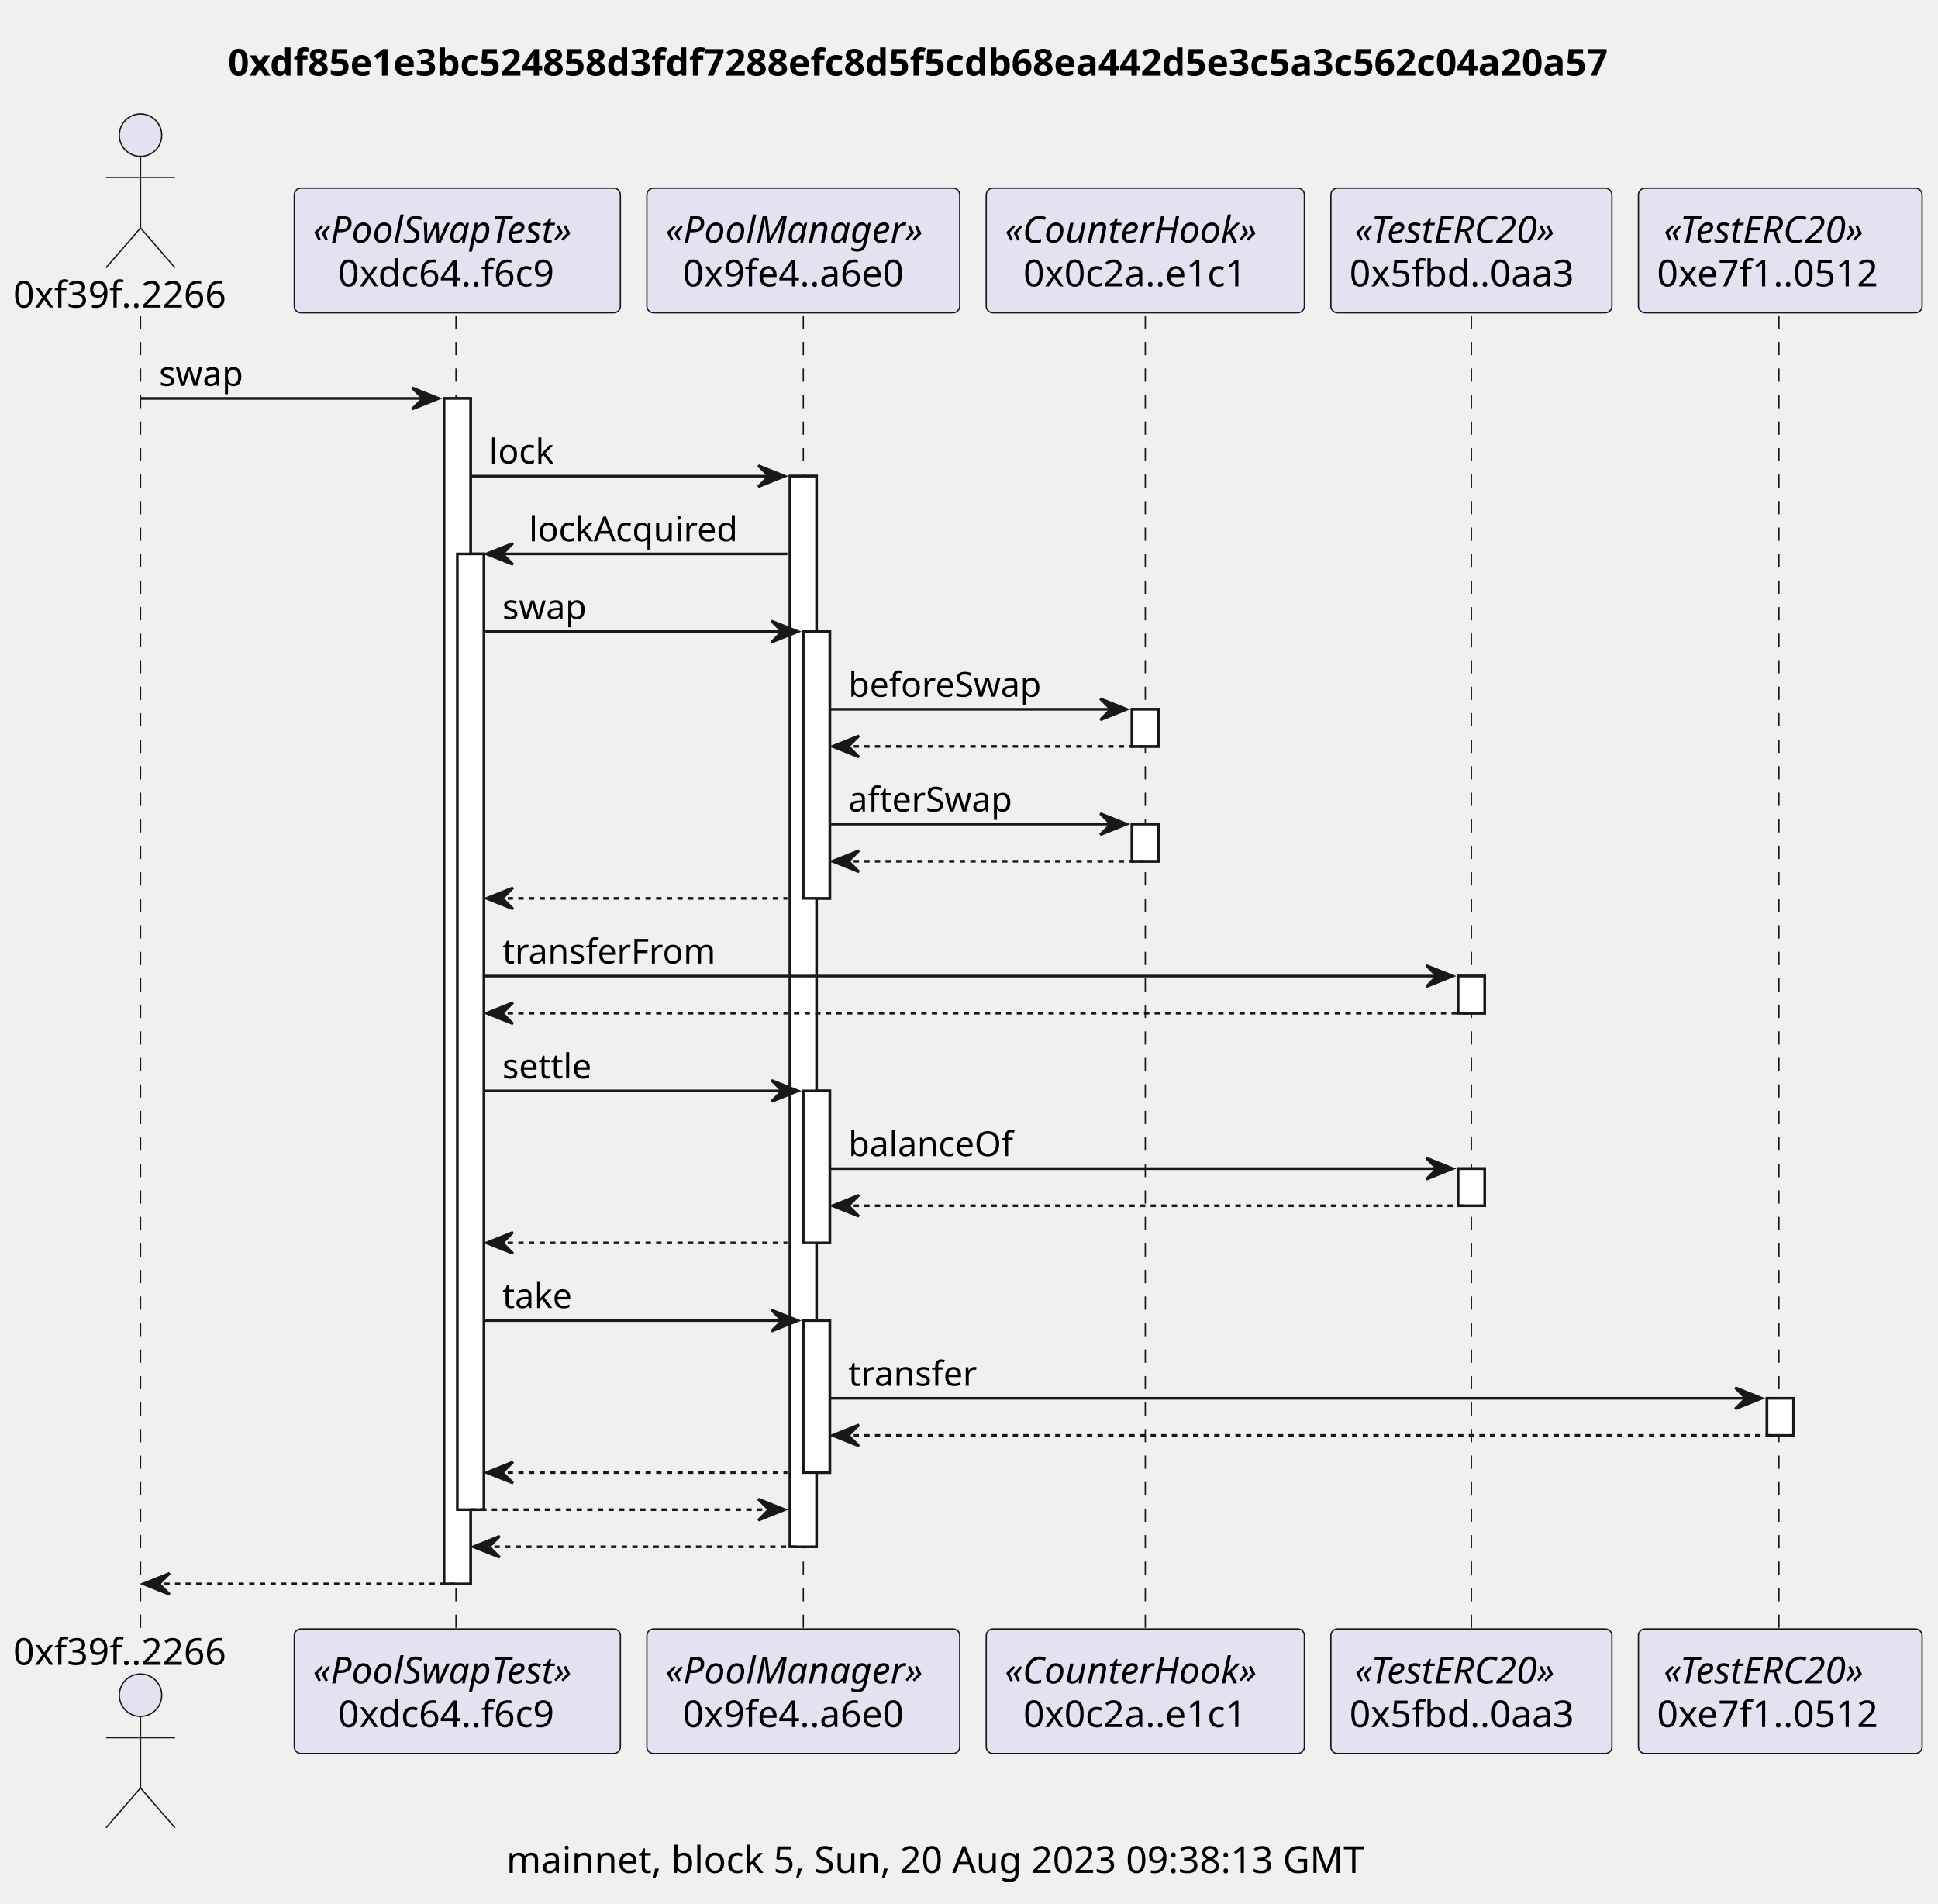
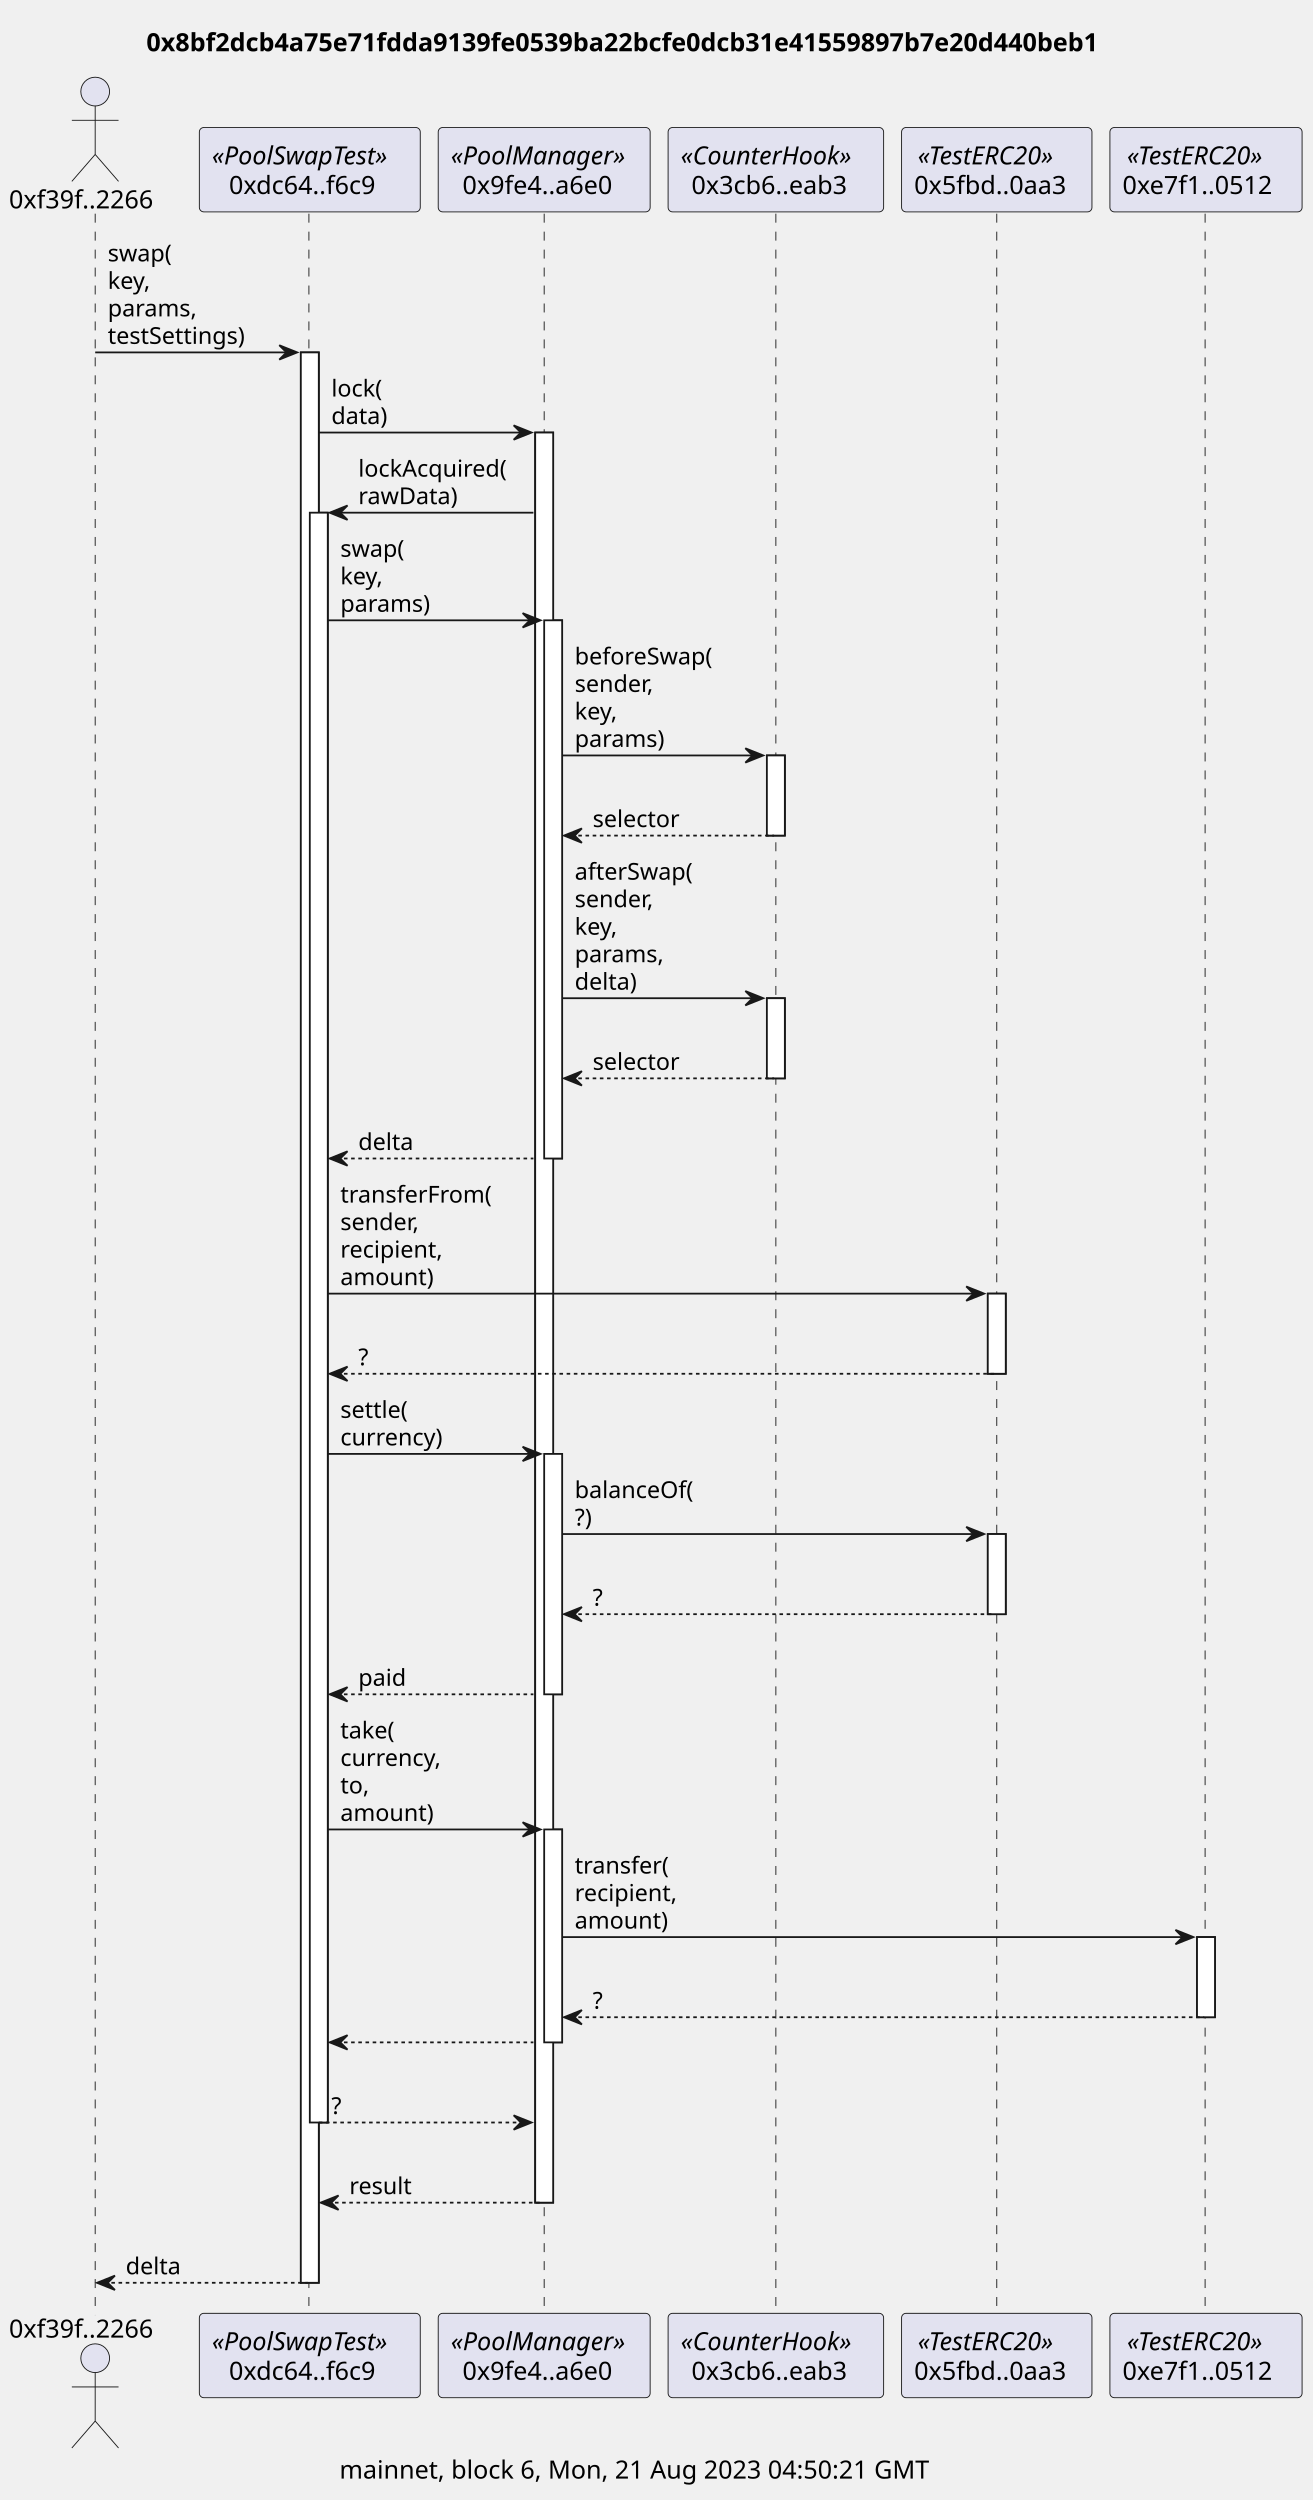
- <svg xmlns="http://www.w3.org/2000/svg" contentStyleType="text/css" height="718px" preserveAspectRatio="none" style="width:731px;height:718px;background:#FFFFFF;" version="1.1" viewBox="0 0 731 718" width="731px" zoomAndPan="magnify">
+ <svg xmlns="http://www.w3.org/2000/svg" contentStyleType="text/css" height="1392px" preserveAspectRatio="none" style="width:731px;height:1392px;background:#FFFFFF;" version="1.1" viewBox="0 0 731 1392" width="731px" zoomAndPan="magnify">
  <defs />
  <g>
-     <text fill="#000000" font-family="sans-serif" font-size="14" font-weight="bold" lengthAdjust="spacing" textLength="557" x="86" y="28.535">0xdf85e1e3bc524858d3fdf7288efc8d5f5cdb68ea442d5e3c5a3c562c04a20a57</text>
-     <text fill="#000000" font-family="sans-serif" font-size="14" lengthAdjust="spacing" textLength="347" x="191" y="706.416">mainnet, block 5, Sun, 20 Aug 2023 09:38:13 GMT</text>
-     <rect fill="#FFFFFF" height="447.106" style="stroke:#181818;stroke-width:1.0;" width="10" x="167.5" y="150.287" />
-     <rect fill="#FFFFFF" height="360.484" style="stroke:#181818;stroke-width:1.0;" width="10" x="172.5" y="208.908" />
-     <rect fill="#FFFFFF" height="403.795" style="stroke:#181818;stroke-width:1.0;" width="10" x="298" y="179.598" />
-     <rect fill="#FFFFFF" height="100.621" style="stroke:#181818;stroke-width:1.0;" width="10" x="303" y="238.219" />
-     <rect fill="#FFFFFF" height="57.31" style="stroke:#181818;stroke-width:1.0;" width="10" x="303" y="411.461" />
-     <rect fill="#FFFFFF" height="57.31" style="stroke:#181818;stroke-width:1.0;" width="10" x="303" y="498.082" />
-     <rect fill="#FFFFFF" height="14" style="stroke:#181818;stroke-width:1.0;" width="10" x="427" y="267.529" />
-     <rect fill="#FFFFFF" height="14" style="stroke:#181818;stroke-width:1.0;" width="10" x="427" y="310.84" />
-     <rect fill="#FFFFFF" height="14" style="stroke:#181818;stroke-width:1.0;" width="10" x="550" y="368.15" />
-     <rect fill="#FFFFFF" height="14" style="stroke:#181818;stroke-width:1.0;" width="10" x="550" y="440.772" />
-     <rect fill="#FFFFFF" height="14" style="stroke:#181818;stroke-width:1.0;" width="10" x="666.5" y="527.393" />
-     <line style="stroke:#181818;stroke-width:0.5;stroke-dasharray:5.0,5.0;" x1="53" x2="53" y1="118.977" y2="615.393" />
-     <line style="stroke:#181818;stroke-width:0.5;stroke-dasharray:5.0,5.0;" x1="172" x2="172" y1="118.977" y2="615.393" />
-     <line style="stroke:#181818;stroke-width:0.5;stroke-dasharray:5.0,5.0;" x1="303" x2="303" y1="118.977" y2="615.393" />
-     <line style="stroke:#181818;stroke-width:0.5;stroke-dasharray:5.0,5.0;" x1="432" x2="432" y1="118.977" y2="615.393" />
-     <line style="stroke:#181818;stroke-width:0.5;stroke-dasharray:5.0,5.0;" x1="555" x2="555" y1="118.977" y2="615.393" />
-     <line style="stroke:#181818;stroke-width:0.5;stroke-dasharray:5.0,5.0;" x1="671" x2="671" y1="118.977" y2="615.393" />
+     <text fill="#000000" font-family="sans-serif" font-size="14" font-weight="bold" lengthAdjust="spacing" textLength="566" x="81.5" y="28.535">0x8bf2dcb4a75e71fdda9139fe0539ba22bcfe0dcb31e41559897b7e20d440beb1</text>
+     <text fill="#000000" font-family="sans-serif" font-size="14" lengthAdjust="spacing" textLength="351" x="189" y="1380.08">mainnet, block 6, Mon, 21 Aug 2023 04:50:21 GMT</text>
+     <rect fill="#FFFFFF" height="1074.838" style="stroke:#181818;stroke-width:1.0;" width="10" x="167.5" y="196.219" />
+     <rect fill="#FFFFFF" height="896.354" style="stroke:#181818;stroke-width:1.0;" width="10" x="172.5" y="285.461" />
+     <rect fill="#FFFFFF" height="985.596" style="stroke:#181818;stroke-width:1.0;" width="10" x="298" y="240.84" />
+     <rect fill="#FFFFFF" height="299.658" style="stroke:#181818;stroke-width:1.0;" width="10" x="303" y="345.393" />
+     <rect fill="#FFFFFF" height="133.863" style="stroke:#181818;stroke-width:1.0;" width="10" x="303" y="809.535" />
+     <rect fill="#FFFFFF" height="118.553" style="stroke:#181818;stroke-width:1.0;" width="10" x="303" y="1018.641" />
+     <rect fill="#FFFFFF" height="44.621" style="stroke:#181818;stroke-width:1.0;" width="10" x="427" y="420.635" />
+     <rect fill="#FFFFFF" height="44.621" style="stroke:#181818;stroke-width:1.0;" width="10" x="427" y="555.809" />
+     <rect fill="#FFFFFF" height="44.621" style="stroke:#181818;stroke-width:1.0;" width="10" x="550" y="720.293" />
+     <rect fill="#FFFFFF" height="44.621" style="stroke:#181818;stroke-width:1.0;" width="10" x="550" y="854.156" />
+     <rect fill="#FFFFFF" height="44.621" style="stroke:#181818;stroke-width:1.0;" width="10" x="666.5" y="1078.572" />
+     <line style="stroke:#181818;stroke-width:0.5;stroke-dasharray:5.0,5.0;" x1="53" x2="53" y1="118.977" y2="1289.057" />
+     <line style="stroke:#181818;stroke-width:0.5;stroke-dasharray:5.0,5.0;" x1="172" x2="172" y1="118.977" y2="1289.057" />
+     <line style="stroke:#181818;stroke-width:0.5;stroke-dasharray:5.0,5.0;" x1="303" x2="303" y1="118.977" y2="1289.057" />
+     <line style="stroke:#181818;stroke-width:0.5;stroke-dasharray:5.0,5.0;" x1="432" x2="432" y1="118.977" y2="1289.057" />
+     <line style="stroke:#181818;stroke-width:0.5;stroke-dasharray:5.0,5.0;" x1="555" x2="555" y1="118.977" y2="1289.057" />
+     <line style="stroke:#181818;stroke-width:0.5;stroke-dasharray:5.0,5.0;" x1="671" x2="671" y1="118.977" y2="1289.057" />
    <text fill="#000000" font-family="sans-serif" font-size="14" lengthAdjust="spacing" textLength="90" x="5" y="116.023">0xf39f..2266</text>
    <ellipse cx="53" cy="50.988" fill="#E2E2F0" rx="8" ry="8" style="stroke:#181818;stroke-width:0.5;" />
    <path d="M53,58.988 L53,85.988 M40,66.988 L66,66.988 M53,85.988 L40,100.988 M53,85.988 L66,100.988 " fill="none" style="stroke:#181818;stroke-width:0.5;" />
-     <text fill="#000000" font-family="sans-serif" font-size="14" lengthAdjust="spacing" textLength="90" x="5" y="627.928">0xf39f..2266</text>
-     <ellipse cx="53" cy="639.381" fill="#E2E2F0" rx="8" ry="8" style="stroke:#181818;stroke-width:0.5;" />
-     <path d="M53,647.381 L53,674.381 M40,655.381 L66,655.381 M53,674.381 L40,689.381 M53,674.381 L66,689.381 " fill="none" style="stroke:#181818;stroke-width:0.5;" />
+     <text fill="#000000" font-family="sans-serif" font-size="14" lengthAdjust="spacing" textLength="90" x="5" y="1301.592">0xf39f..2266</text>
+     <ellipse cx="53" cy="1313.045" fill="#E2E2F0" rx="8" ry="8" style="stroke:#181818;stroke-width:0.5;" />
+     <path d="M53,1321.045 L53,1348.045 M40,1329.045 L66,1329.045 M53,1348.045 L40,1363.045 M53,1348.045 L66,1363.045 " fill="none" style="stroke:#181818;stroke-width:0.5;" />
    <rect fill="#E2E2F0" height="46.977" rx="2.5" ry="2.5" style="stroke:#181818;stroke-width:0.5;" width="123" x="111" y="71" />
    <text fill="#000000" font-family="sans-serif" font-size="14" font-style="italic" lengthAdjust="spacing" textLength="109" x="118" y="91.535">«PoolSwapTest»</text>
    <text fill="#000000" font-family="sans-serif" font-size="14" lengthAdjust="spacing" textLength="90" x="127.5" y="108.023">0xdc64..f6c9</text>
-     <rect fill="#E2E2F0" height="46.977" rx="2.5" ry="2.5" style="stroke:#181818;stroke-width:0.5;" width="123" x="111" y="614.393" />
-     <text fill="#000000" font-family="sans-serif" font-size="14" font-style="italic" lengthAdjust="spacing" textLength="109" x="118" y="634.928">«PoolSwapTest»</text>
-     <text fill="#000000" font-family="sans-serif" font-size="14" lengthAdjust="spacing" textLength="90" x="127.5" y="651.416">0xdc64..f6c9</text>
+     <rect fill="#E2E2F0" height="46.977" rx="2.5" ry="2.5" style="stroke:#181818;stroke-width:0.5;" width="123" x="111" y="1288.057" />
+     <text fill="#000000" font-family="sans-serif" font-size="14" font-style="italic" lengthAdjust="spacing" textLength="109" x="118" y="1308.592">«PoolSwapTest»</text>
+     <text fill="#000000" font-family="sans-serif" font-size="14" lengthAdjust="spacing" textLength="90" x="127.5" y="1325.08">0xdc64..f6c9</text>
    <rect fill="#E2E2F0" height="46.977" rx="2.5" ry="2.5" style="stroke:#181818;stroke-width:0.5;" width="118" x="244" y="71" />
    <text fill="#000000" font-family="sans-serif" font-size="14" font-style="italic" lengthAdjust="spacing" textLength="104" x="251" y="91.535">«PoolManager»</text>
    <text fill="#000000" font-family="sans-serif" font-size="14" lengthAdjust="spacing" textLength="91" x="257.5" y="108.023">0x9fe4..a6e0</text>
-     <rect fill="#E2E2F0" height="46.977" rx="2.5" ry="2.5" style="stroke:#181818;stroke-width:0.5;" width="118" x="244" y="614.393" />
-     <text fill="#000000" font-family="sans-serif" font-size="14" font-style="italic" lengthAdjust="spacing" textLength="104" x="251" y="634.928">«PoolManager»</text>
-     <text fill="#000000" font-family="sans-serif" font-size="14" lengthAdjust="spacing" textLength="91" x="257.5" y="651.416">0x9fe4..a6e0</text>
+     <rect fill="#E2E2F0" height="46.977" rx="2.5" ry="2.5" style="stroke:#181818;stroke-width:0.5;" width="118" x="244" y="1288.057" />
+     <text fill="#000000" font-family="sans-serif" font-size="14" font-style="italic" lengthAdjust="spacing" textLength="104" x="251" y="1308.592">«PoolManager»</text>
+     <text fill="#000000" font-family="sans-serif" font-size="14" lengthAdjust="spacing" textLength="91" x="257.5" y="1325.08">0x9fe4..a6e0</text>
    <rect fill="#E2E2F0" height="46.977" rx="2.5" ry="2.5" style="stroke:#181818;stroke-width:0.5;" width="120" x="372" y="71" />
    <text fill="#000000" font-family="sans-serif" font-size="14" font-style="italic" lengthAdjust="spacing" textLength="106" x="379" y="91.535">«CounterHook»</text>
-     <text fill="#000000" font-family="sans-serif" font-size="14" lengthAdjust="spacing" textLength="92" x="386" y="108.023">0x0c2a..e1c1</text>
-     <rect fill="#E2E2F0" height="46.977" rx="2.5" ry="2.5" style="stroke:#181818;stroke-width:0.5;" width="120" x="372" y="614.393" />
-     <text fill="#000000" font-family="sans-serif" font-size="14" font-style="italic" lengthAdjust="spacing" textLength="106" x="379" y="634.928">«CounterHook»</text>
-     <text fill="#000000" font-family="sans-serif" font-size="14" lengthAdjust="spacing" textLength="92" x="386" y="651.416">0x0c2a..e1c1</text>
+     <text fill="#000000" font-family="sans-serif" font-size="14" lengthAdjust="spacing" textLength="94" x="385" y="108.023">0x3cb6..eab3</text>
+     <rect fill="#E2E2F0" height="46.977" rx="2.5" ry="2.5" style="stroke:#181818;stroke-width:0.5;" width="120" x="372" y="1288.057" />
+     <text fill="#000000" font-family="sans-serif" font-size="14" font-style="italic" lengthAdjust="spacing" textLength="106" x="379" y="1308.592">«CounterHook»</text>
+     <text fill="#000000" font-family="sans-serif" font-size="14" lengthAdjust="spacing" textLength="94" x="385" y="1325.08">0x3cb6..eab3</text>
    <rect fill="#E2E2F0" height="46.977" rx="2.5" ry="2.5" style="stroke:#181818;stroke-width:0.5;" width="106" x="502" y="71" />
    <text fill="#000000" font-family="sans-serif" font-size="14" font-style="italic" lengthAdjust="spacing" textLength="88" x="511" y="91.535">«TestERC20»</text>
    <text fill="#000000" font-family="sans-serif" font-size="14" lengthAdjust="spacing" textLength="92" x="509" y="108.023">0x5fbd..0aa3</text>
-     <rect fill="#E2E2F0" height="46.977" rx="2.5" ry="2.5" style="stroke:#181818;stroke-width:0.5;" width="106" x="502" y="614.393" />
-     <text fill="#000000" font-family="sans-serif" font-size="14" font-style="italic" lengthAdjust="spacing" textLength="88" x="511" y="634.928">«TestERC20»</text>
-     <text fill="#000000" font-family="sans-serif" font-size="14" lengthAdjust="spacing" textLength="92" x="509" y="651.416">0x5fbd..0aa3</text>
+     <rect fill="#E2E2F0" height="46.977" rx="2.5" ry="2.5" style="stroke:#181818;stroke-width:0.5;" width="106" x="502" y="1288.057" />
+     <text fill="#000000" font-family="sans-serif" font-size="14" font-style="italic" lengthAdjust="spacing" textLength="88" x="511" y="1308.592">«TestERC20»</text>
+     <text fill="#000000" font-family="sans-serif" font-size="14" lengthAdjust="spacing" textLength="92" x="509" y="1325.08">0x5fbd..0aa3</text>
    <rect fill="#E2E2F0" height="46.977" rx="2.5" ry="2.5" style="stroke:#181818;stroke-width:0.5;" width="107" x="618" y="71" />
    <text fill="#000000" font-family="sans-serif" font-size="14" font-style="italic" lengthAdjust="spacing" textLength="88" x="627.5" y="91.535">«TestERC20»</text>
    <text fill="#000000" font-family="sans-serif" font-size="14" lengthAdjust="spacing" textLength="93" x="625" y="108.023">0xe7f1..0512</text>
-     <rect fill="#E2E2F0" height="46.977" rx="2.5" ry="2.5" style="stroke:#181818;stroke-width:0.5;" width="107" x="618" y="614.393" />
-     <text fill="#000000" font-family="sans-serif" font-size="14" font-style="italic" lengthAdjust="spacing" textLength="88" x="627.5" y="634.928">«TestERC20»</text>
-     <text fill="#000000" font-family="sans-serif" font-size="14" lengthAdjust="spacing" textLength="93" x="625" y="651.416">0xe7f1..0512</text>
-     <rect fill="#FFFFFF" height="447.106" style="stroke:#181818;stroke-width:1.0;" width="10" x="167.5" y="150.287" />
-     <rect fill="#FFFFFF" height="360.484" style="stroke:#181818;stroke-width:1.0;" width="10" x="172.5" y="208.908" />
-     <rect fill="#FFFFFF" height="403.795" style="stroke:#181818;stroke-width:1.0;" width="10" x="298" y="179.598" />
-     <rect fill="#FFFFFF" height="100.621" style="stroke:#181818;stroke-width:1.0;" width="10" x="303" y="238.219" />
-     <rect fill="#FFFFFF" height="57.31" style="stroke:#181818;stroke-width:1.0;" width="10" x="303" y="411.461" />
-     <rect fill="#FFFFFF" height="57.31" style="stroke:#181818;stroke-width:1.0;" width="10" x="303" y="498.082" />
-     <rect fill="#FFFFFF" height="14" style="stroke:#181818;stroke-width:1.0;" width="10" x="427" y="267.529" />
-     <rect fill="#FFFFFF" height="14" style="stroke:#181818;stroke-width:1.0;" width="10" x="427" y="310.84" />
-     <rect fill="#FFFFFF" height="14" style="stroke:#181818;stroke-width:1.0;" width="10" x="550" y="368.15" />
-     <rect fill="#FFFFFF" height="14" style="stroke:#181818;stroke-width:1.0;" width="10" x="550" y="440.772" />
-     <rect fill="#FFFFFF" height="14" style="stroke:#181818;stroke-width:1.0;" width="10" x="666.5" y="527.393" />
-     <polygon fill="#181818" points="155.5,146.287,165.5,150.287,155.5,154.287,159.5,150.287" style="stroke:#181818;stroke-width:1.0;" />
-     <line style="stroke:#181818;stroke-width:1.0;" x1="53" x2="161.5" y1="150.287" y2="150.287" />
-     <text fill="#000000" font-family="sans-serif" font-size="13" lengthAdjust="spacing" textLength="32" x="60" y="145.545">swap</text>
-     <polygon fill="#181818" points="286,175.598,296,179.598,286,183.598,290,179.598" style="stroke:#181818;stroke-width:1.0;" />
-     <line style="stroke:#181818;stroke-width:1.0;" x1="177.5" x2="292" y1="179.598" y2="179.598" />
-     <text fill="#000000" font-family="sans-serif" font-size="13" lengthAdjust="spacing" textLength="27" x="184.5" y="174.856">lock</text>
-     <polygon fill="#181818" points="193.5,204.908,183.5,208.908,193.5,212.908,189.5,208.908" style="stroke:#181818;stroke-width:1.0;" />
-     <line style="stroke:#181818;stroke-width:1.0;" x1="187.5" x2="297" y1="208.908" y2="208.908" />
-     <text fill="#000000" font-family="sans-serif" font-size="13" lengthAdjust="spacing" textLength="83" x="199.5" y="204.166">lockAcquired</text>
-     <polygon fill="#181818" points="291,234.219,301,238.219,291,242.219,295,238.219" style="stroke:#181818;stroke-width:1.0;" />
-     <line style="stroke:#181818;stroke-width:1.0;" x1="182.5" x2="297" y1="238.219" y2="238.219" />
-     <text fill="#000000" font-family="sans-serif" font-size="13" lengthAdjust="spacing" textLength="32" x="189.5" y="233.477">swap</text>
-     <polygon fill="#181818" points="415,263.529,425,267.529,415,271.529,419,267.529" style="stroke:#181818;stroke-width:1.0;" />
-     <line style="stroke:#181818;stroke-width:1.0;" x1="313" x2="421" y1="267.529" y2="267.529" />
-     <text fill="#000000" font-family="sans-serif" font-size="13" lengthAdjust="spacing" textLength="72" x="320" y="262.787">beforeSwap</text>
-     <polygon fill="#181818" points="324,277.529,314,281.529,324,285.529,320,281.529" style="stroke:#181818;stroke-width:1.0;" />
-     <line style="stroke:#181818;stroke-width:1.0;stroke-dasharray:2.0,2.0;" x1="318" x2="431" y1="281.529" y2="281.529" />
-     <polygon fill="#181818" points="415,306.84,425,310.84,415,314.84,419,310.84" style="stroke:#181818;stroke-width:1.0;" />
-     <line style="stroke:#181818;stroke-width:1.0;" x1="313" x2="421" y1="310.84" y2="310.84" />
-     <text fill="#000000" font-family="sans-serif" font-size="13" lengthAdjust="spacing" textLength="61" x="320" y="306.098">afterSwap</text>
-     <polygon fill="#181818" points="324,320.84,314,324.84,324,328.84,320,324.84" style="stroke:#181818;stroke-width:1.0;" />
-     <line style="stroke:#181818;stroke-width:1.0;stroke-dasharray:2.0,2.0;" x1="318" x2="431" y1="324.84" y2="324.84" />
-     <polygon fill="#181818" points="193.5,334.84,183.5,338.84,193.5,342.84,189.5,338.84" style="stroke:#181818;stroke-width:1.0;" />
-     <line style="stroke:#181818;stroke-width:1.0;stroke-dasharray:2.0,2.0;" x1="187.5" x2="297" y1="338.84" y2="338.84" />
-     <polygon fill="#181818" points="538,364.15,548,368.15,538,372.15,542,368.15" style="stroke:#181818;stroke-width:1.0;" />
-     <line style="stroke:#181818;stroke-width:1.0;" x1="182.5" x2="544" y1="368.15" y2="368.15" />
-     <text fill="#000000" font-family="sans-serif" font-size="13" lengthAdjust="spacing" textLength="81" x="189.5" y="363.408">transferFrom</text>
-     <polygon fill="#181818" points="193.5,378.15,183.5,382.15,193.5,386.15,189.5,382.15" style="stroke:#181818;stroke-width:1.0;" />
-     <line style="stroke:#181818;stroke-width:1.0;stroke-dasharray:2.0,2.0;" x1="187.5" x2="554" y1="382.15" y2="382.15" />
-     <polygon fill="#181818" points="291,407.461,301,411.461,291,415.461,295,411.461" style="stroke:#181818;stroke-width:1.0;" />
-     <line style="stroke:#181818;stroke-width:1.0;" x1="182.5" x2="297" y1="411.461" y2="411.461" />
-     <text fill="#000000" font-family="sans-serif" font-size="13" lengthAdjust="spacing" textLength="35" x="189.5" y="406.719">settle</text>
-     <polygon fill="#181818" points="538,436.772,548,440.772,538,444.772,542,440.772" style="stroke:#181818;stroke-width:1.0;" />
-     <line style="stroke:#181818;stroke-width:1.0;" x1="313" x2="544" y1="440.772" y2="440.772" />
-     <text fill="#000000" font-family="sans-serif" font-size="13" lengthAdjust="spacing" textLength="63" x="320" y="436.029">balanceOf</text>
-     <polygon fill="#181818" points="324,450.772,314,454.772,324,458.772,320,454.772" style="stroke:#181818;stroke-width:1.0;" />
-     <line style="stroke:#181818;stroke-width:1.0;stroke-dasharray:2.0,2.0;" x1="318" x2="554" y1="454.772" y2="454.772" />
-     <polygon fill="#181818" points="193.5,464.772,183.5,468.772,193.5,472.772,189.5,468.772" style="stroke:#181818;stroke-width:1.0;" />
-     <line style="stroke:#181818;stroke-width:1.0;stroke-dasharray:2.0,2.0;" x1="187.5" x2="297" y1="468.772" y2="468.772" />
-     <polygon fill="#181818" points="291,494.082,301,498.082,291,502.082,295,498.082" style="stroke:#181818;stroke-width:1.0;" />
-     <line style="stroke:#181818;stroke-width:1.0;" x1="182.5" x2="297" y1="498.082" y2="498.082" />
-     <text fill="#000000" font-family="sans-serif" font-size="13" lengthAdjust="spacing" textLength="27" x="189.5" y="493.34">take</text>
-     <polygon fill="#181818" points="654.5,523.393,664.5,527.393,654.5,531.393,658.5,527.393" style="stroke:#181818;stroke-width:1.0;" />
-     <line style="stroke:#181818;stroke-width:1.0;" x1="313" x2="660.5" y1="527.393" y2="527.393" />
-     <text fill="#000000" font-family="sans-serif" font-size="13" lengthAdjust="spacing" textLength="49" x="320" y="522.65">transfer</text>
-     <polygon fill="#181818" points="324,537.393,314,541.393,324,545.393,320,541.393" style="stroke:#181818;stroke-width:1.0;" />
-     <line style="stroke:#181818;stroke-width:1.0;stroke-dasharray:2.0,2.0;" x1="318" x2="670.5" y1="541.393" y2="541.393" />
-     <polygon fill="#181818" points="193.5,551.393,183.5,555.393,193.5,559.393,189.5,555.393" style="stroke:#181818;stroke-width:1.0;" />
-     <line style="stroke:#181818;stroke-width:1.0;stroke-dasharray:2.0,2.0;" x1="187.5" x2="297" y1="555.393" y2="555.393" />
-     <polygon fill="#181818" points="286,565.393,296,569.393,286,573.393,290,569.393" style="stroke:#181818;stroke-width:1.0;" />
-     <line style="stroke:#181818;stroke-width:1.0;stroke-dasharray:2.0,2.0;" x1="177.5" x2="292" y1="569.393" y2="569.393" />
-     <polygon fill="#181818" points="188.5,579.393,178.5,583.393,188.5,587.393,184.5,583.393" style="stroke:#181818;stroke-width:1.0;" />
-     <line style="stroke:#181818;stroke-width:1.0;stroke-dasharray:2.0,2.0;" x1="182.5" x2="302" y1="583.393" y2="583.393" />
-     <polygon fill="#181818" points="64,593.393,54,597.393,64,601.393,60,597.393" style="stroke:#181818;stroke-width:1.0;" />
-     <line style="stroke:#181818;stroke-width:1.0;stroke-dasharray:2.0,2.0;" x1="58" x2="171.5" y1="597.393" y2="597.393" />
+     <rect fill="#E2E2F0" height="46.977" rx="2.5" ry="2.5" style="stroke:#181818;stroke-width:0.5;" width="107" x="618" y="1288.057" />
+     <text fill="#000000" font-family="sans-serif" font-size="14" font-style="italic" lengthAdjust="spacing" textLength="88" x="627.5" y="1308.592">«TestERC20»</text>
+     <text fill="#000000" font-family="sans-serif" font-size="14" lengthAdjust="spacing" textLength="93" x="625" y="1325.08">0xe7f1..0512</text>
+     <rect fill="#FFFFFF" height="1074.838" style="stroke:#181818;stroke-width:1.0;" width="10" x="167.5" y="196.219" />
+     <rect fill="#FFFFFF" height="896.354" style="stroke:#181818;stroke-width:1.0;" width="10" x="172.5" y="285.461" />
+     <rect fill="#FFFFFF" height="985.596" style="stroke:#181818;stroke-width:1.0;" width="10" x="298" y="240.84" />
+     <rect fill="#FFFFFF" height="299.658" style="stroke:#181818;stroke-width:1.0;" width="10" x="303" y="345.393" />
+     <rect fill="#FFFFFF" height="133.863" style="stroke:#181818;stroke-width:1.0;" width="10" x="303" y="809.535" />
+     <rect fill="#FFFFFF" height="118.553" style="stroke:#181818;stroke-width:1.0;" width="10" x="303" y="1018.641" />
+     <rect fill="#FFFFFF" height="44.621" style="stroke:#181818;stroke-width:1.0;" width="10" x="427" y="420.635" />
+     <rect fill="#FFFFFF" height="44.621" style="stroke:#181818;stroke-width:1.0;" width="10" x="427" y="555.809" />
+     <rect fill="#FFFFFF" height="44.621" style="stroke:#181818;stroke-width:1.0;" width="10" x="550" y="720.293" />
+     <rect fill="#FFFFFF" height="44.621" style="stroke:#181818;stroke-width:1.0;" width="10" x="550" y="854.156" />
+     <rect fill="#FFFFFF" height="44.621" style="stroke:#181818;stroke-width:1.0;" width="10" x="666.5" y="1078.572" />
+     <polygon fill="#181818" points="155.5,192.219,165.5,196.219,155.5,200.219,159.5,196.219" style="stroke:#181818;stroke-width:1.0;" />
+     <line style="stroke:#181818;stroke-width:1.0;" x1="53" x2="161.5" y1="196.219" y2="196.219" />
+     <text fill="#000000" font-family="sans-serif" font-size="13" lengthAdjust="spacing" textLength="36" x="60" y="145.545">swap(</text>
+     <text fill="#000000" font-family="sans-serif" font-size="13" lengthAdjust="spacing" textLength="26" x="60" y="160.856">key,</text>
+     <text fill="#000000" font-family="sans-serif" font-size="13" lengthAdjust="spacing" textLength="50" x="60" y="176.166">params,</text>
+     <text fill="#000000" font-family="sans-serif" font-size="13" lengthAdjust="spacing" textLength="79" x="60" y="191.477">testSettings)</text>
+     <polygon fill="#181818" points="286,236.84,296,240.84,286,244.84,290,240.84" style="stroke:#181818;stroke-width:1.0;" />
+     <line style="stroke:#181818;stroke-width:1.0;" x1="177.5" x2="292" y1="240.84" y2="240.84" />
+     <text fill="#000000" font-family="sans-serif" font-size="13" lengthAdjust="spacing" textLength="31" x="184.5" y="220.787">lock(</text>
+     <text fill="#000000" font-family="sans-serif" font-size="13" lengthAdjust="spacing" textLength="31" x="184.5" y="236.098">data)</text>
+     <polygon fill="#181818" points="193.5,281.461,183.5,285.461,193.5,289.461,189.5,285.461" style="stroke:#181818;stroke-width:1.0;" />
+     <line style="stroke:#181818;stroke-width:1.0;" x1="187.5" x2="297" y1="285.461" y2="285.461" />
+     <text fill="#000000" font-family="sans-serif" font-size="13" lengthAdjust="spacing" textLength="87" x="199.5" y="265.408">lockAcquired(</text>
+     <text fill="#000000" font-family="sans-serif" font-size="13" lengthAdjust="spacing" textLength="55" x="199.5" y="280.719">rawData)</text>
+     <polygon fill="#181818" points="291,341.393,301,345.393,291,349.393,295,345.393" style="stroke:#181818;stroke-width:1.0;" />
+     <line style="stroke:#181818;stroke-width:1.0;" x1="182.5" x2="297" y1="345.393" y2="345.393" />
+     <text fill="#000000" font-family="sans-serif" font-size="13" lengthAdjust="spacing" textLength="36" x="189.5" y="310.029">swap(</text>
+     <text fill="#000000" font-family="sans-serif" font-size="13" lengthAdjust="spacing" textLength="26" x="189.5" y="325.34">key,</text>
+     <text fill="#000000" font-family="sans-serif" font-size="13" lengthAdjust="spacing" textLength="50" x="189.5" y="340.65">params)</text>
+     <polygon fill="#181818" points="415,416.635,425,420.635,415,424.635,419,420.635" style="stroke:#181818;stroke-width:1.0;" />
+     <line style="stroke:#181818;stroke-width:1.0;" x1="313" x2="421" y1="420.635" y2="420.635" />
+     <text fill="#000000" font-family="sans-serif" font-size="13" lengthAdjust="spacing" textLength="76" x="320" y="369.961">beforeSwap(</text>
+     <text fill="#000000" font-family="sans-serif" font-size="13" lengthAdjust="spacing" textLength="46" x="320" y="385.272">sender,</text>
+     <text fill="#000000" font-family="sans-serif" font-size="13" lengthAdjust="spacing" textLength="26" x="320" y="400.582">key,</text>
+     <text fill="#000000" font-family="sans-serif" font-size="13" lengthAdjust="spacing" textLength="50" x="320" y="415.893">params)</text>
+     <polygon fill="#181818" points="324,461.256,314,465.256,324,469.256,320,465.256" style="stroke:#181818;stroke-width:1.0;" />
+     <line style="stroke:#181818;stroke-width:1.0;stroke-dasharray:2.0,2.0;" x1="318" x2="431" y1="465.256" y2="465.256" />
+     <text fill="#000000" font-family="sans-serif" font-size="13" lengthAdjust="spacing" textLength="4" x="330" y="445.203"> </text>
+     <text fill="#000000" font-family="sans-serif" font-size="13" lengthAdjust="spacing" textLength="50" x="330" y="460.514">selector</text>
+     <polygon fill="#181818" points="415,551.809,425,555.809,415,559.809,419,555.809" style="stroke:#181818;stroke-width:1.0;" />
+     <line style="stroke:#181818;stroke-width:1.0;" x1="313" x2="421" y1="555.809" y2="555.809" />
+     <text fill="#000000" font-family="sans-serif" font-size="13" lengthAdjust="spacing" textLength="65" x="320" y="489.824">afterSwap(</text>
+     <text fill="#000000" font-family="sans-serif" font-size="13" lengthAdjust="spacing" textLength="46" x="320" y="505.135">sender,</text>
+     <text fill="#000000" font-family="sans-serif" font-size="13" lengthAdjust="spacing" textLength="26" x="320" y="520.445">key,</text>
+     <text fill="#000000" font-family="sans-serif" font-size="13" lengthAdjust="spacing" textLength="50" x="320" y="535.756">params,</text>
+     <text fill="#000000" font-family="sans-serif" font-size="13" lengthAdjust="spacing" textLength="35" x="320" y="551.066">delta)</text>
+     <polygon fill="#181818" points="324,596.43,314,600.43,324,604.43,320,600.43" style="stroke:#181818;stroke-width:1.0;" />
+     <line style="stroke:#181818;stroke-width:1.0;stroke-dasharray:2.0,2.0;" x1="318" x2="431" y1="600.43" y2="600.43" />
+     <text fill="#000000" font-family="sans-serif" font-size="13" lengthAdjust="spacing" textLength="4" x="330" y="580.377"> </text>
+     <text fill="#000000" font-family="sans-serif" font-size="13" lengthAdjust="spacing" textLength="50" x="330" y="595.688">selector</text>
+     <polygon fill="#181818" points="193.5,641.051,183.5,645.051,193.5,649.051,189.5,645.051" style="stroke:#181818;stroke-width:1.0;" />
+     <line style="stroke:#181818;stroke-width:1.0;stroke-dasharray:2.0,2.0;" x1="187.5" x2="297" y1="645.051" y2="645.051" />
+     <text fill="#000000" font-family="sans-serif" font-size="13" lengthAdjust="spacing" textLength="4" x="199.5" y="624.998"> </text>
+     <text fill="#000000" font-family="sans-serif" font-size="13" lengthAdjust="spacing" textLength="31" x="199.5" y="640.309">delta</text>
+     <polygon fill="#181818" points="538,716.293,548,720.293,538,724.293,542,720.293" style="stroke:#181818;stroke-width:1.0;" />
+     <line style="stroke:#181818;stroke-width:1.0;" x1="182.5" x2="544" y1="720.293" y2="720.293" />
+     <text fill="#000000" font-family="sans-serif" font-size="13" lengthAdjust="spacing" textLength="85" x="189.5" y="669.619">transferFrom(</text>
+     <text fill="#000000" font-family="sans-serif" font-size="13" lengthAdjust="spacing" textLength="46" x="189.5" y="684.93">sender,</text>
+     <text fill="#000000" font-family="sans-serif" font-size="13" lengthAdjust="spacing" textLength="59" x="189.5" y="700.24">recipient,</text>
+     <text fill="#000000" font-family="sans-serif" font-size="13" lengthAdjust="spacing" textLength="52" x="189.5" y="715.551">amount)</text>
+     <polygon fill="#181818" points="193.5,760.914,183.5,764.914,193.5,768.914,189.5,764.914" style="stroke:#181818;stroke-width:1.0;" />
+     <line style="stroke:#181818;stroke-width:1.0;stroke-dasharray:2.0,2.0;" x1="187.5" x2="554" y1="764.914" y2="764.914" />
+     <text fill="#000000" font-family="sans-serif" font-size="13" lengthAdjust="spacing" textLength="4" x="199.5" y="744.861"> </text>
+     <text fill="#000000" font-family="sans-serif" font-size="13" lengthAdjust="spacing" textLength="5" x="199.5" y="760.172">?</text>
+     <polygon fill="#181818" points="291,805.535,301,809.535,291,813.535,295,809.535" style="stroke:#181818;stroke-width:1.0;" />
+     <line style="stroke:#181818;stroke-width:1.0;" x1="182.5" x2="297" y1="809.535" y2="809.535" />
+     <text fill="#000000" font-family="sans-serif" font-size="13" lengthAdjust="spacing" textLength="39" x="189.5" y="789.482">settle(</text>
+     <text fill="#000000" font-family="sans-serif" font-size="13" lengthAdjust="spacing" textLength="58" x="189.5" y="804.793">currency)</text>
+     <polygon fill="#181818" points="538,850.156,548,854.156,538,858.156,542,854.156" style="stroke:#181818;stroke-width:1.0;" />
+     <line style="stroke:#181818;stroke-width:1.0;" x1="313" x2="544" y1="854.156" y2="854.156" />
+     <text fill="#000000" font-family="sans-serif" font-size="13" lengthAdjust="spacing" textLength="67" x="320" y="834.104">balanceOf(</text>
+     <text fill="#000000" font-family="sans-serif" font-size="13" lengthAdjust="spacing" textLength="9" x="320" y="849.414">?)</text>
+     <polygon fill="#181818" points="324,894.777,314,898.777,324,902.777,320,898.777" style="stroke:#181818;stroke-width:1.0;" />
+     <line style="stroke:#181818;stroke-width:1.0;stroke-dasharray:2.0,2.0;" x1="318" x2="554" y1="898.777" y2="898.777" />
+     <text fill="#000000" font-family="sans-serif" font-size="13" lengthAdjust="spacing" textLength="4" x="330" y="878.725"> </text>
+     <text fill="#000000" font-family="sans-serif" font-size="13" lengthAdjust="spacing" textLength="5" x="330" y="894.035">?</text>
+     <polygon fill="#181818" points="193.5,939.398,183.5,943.398,193.5,947.398,189.5,943.398" style="stroke:#181818;stroke-width:1.0;" />
+     <line style="stroke:#181818;stroke-width:1.0;stroke-dasharray:2.0,2.0;" x1="187.5" x2="297" y1="943.398" y2="943.398" />
+     <text fill="#000000" font-family="sans-serif" font-size="13" lengthAdjust="spacing" textLength="4" x="199.5" y="923.346"> </text>
+     <text fill="#000000" font-family="sans-serif" font-size="13" lengthAdjust="spacing" textLength="27" x="199.5" y="938.656">paid</text>
+     <polygon fill="#181818" points="291,1014.641,301,1018.641,291,1022.641,295,1018.641" style="stroke:#181818;stroke-width:1.0;" />
+     <line style="stroke:#181818;stroke-width:1.0;" x1="182.5" x2="297" y1="1018.641" y2="1018.641" />
+     <text fill="#000000" font-family="sans-serif" font-size="13" lengthAdjust="spacing" textLength="31" x="189.5" y="967.967">take(</text>
+     <text fill="#000000" font-family="sans-serif" font-size="13" lengthAdjust="spacing" textLength="58" x="189.5" y="983.277">currency,</text>
+     <text fill="#000000" font-family="sans-serif" font-size="13" lengthAdjust="spacing" textLength="17" x="189.5" y="998.588">to,</text>
+     <text fill="#000000" font-family="sans-serif" font-size="13" lengthAdjust="spacing" textLength="52" x="189.5" y="1013.898">amount)</text>
+     <polygon fill="#181818" points="654.5,1074.572,664.5,1078.572,654.5,1082.572,658.5,1078.572" style="stroke:#181818;stroke-width:1.0;" />
+     <line style="stroke:#181818;stroke-width:1.0;" x1="313" x2="660.5" y1="1078.572" y2="1078.572" />
+     <text fill="#000000" font-family="sans-serif" font-size="13" lengthAdjust="spacing" textLength="53" x="320" y="1043.209">transfer(</text>
+     <text fill="#000000" font-family="sans-serif" font-size="13" lengthAdjust="spacing" textLength="59" x="320" y="1058.52">recipient,</text>
+     <text fill="#000000" font-family="sans-serif" font-size="13" lengthAdjust="spacing" textLength="52" x="320" y="1073.83">amount)</text>
+     <polygon fill="#181818" points="324,1119.193,314,1123.193,324,1127.193,320,1123.193" style="stroke:#181818;stroke-width:1.0;" />
+     <line style="stroke:#181818;stroke-width:1.0;stroke-dasharray:2.0,2.0;" x1="318" x2="670.5" y1="1123.193" y2="1123.193" />
+     <text fill="#000000" font-family="sans-serif" font-size="13" lengthAdjust="spacing" textLength="4" x="330" y="1103.141"> </text>
+     <text fill="#000000" font-family="sans-serif" font-size="13" lengthAdjust="spacing" textLength="5" x="330" y="1118.451">?</text>
+     <polygon fill="#181818" points="193.5,1133.193,183.5,1137.193,193.5,1141.193,189.5,1137.193" style="stroke:#181818;stroke-width:1.0;" />
+     <line style="stroke:#181818;stroke-width:1.0;stroke-dasharray:2.0,2.0;" x1="187.5" x2="297" y1="1137.193" y2="1137.193" />
+     <polygon fill="#181818" points="286,1177.814,296,1181.814,286,1185.814,290,1181.814" style="stroke:#181818;stroke-width:1.0;" />
+     <line style="stroke:#181818;stroke-width:1.0;stroke-dasharray:2.0,2.0;" x1="177.5" x2="292" y1="1181.814" y2="1181.814" />
+     <text fill="#000000" font-family="sans-serif" font-size="13" lengthAdjust="spacing" textLength="4" x="184.5" y="1161.762"> </text>
+     <text fill="#000000" font-family="sans-serif" font-size="13" lengthAdjust="spacing" textLength="5" x="184.5" y="1177.072">?</text>
+     <polygon fill="#181818" points="188.5,1222.436,178.5,1226.436,188.5,1230.436,184.5,1226.436" style="stroke:#181818;stroke-width:1.0;" />
+     <line style="stroke:#181818;stroke-width:1.0;stroke-dasharray:2.0,2.0;" x1="182.5" x2="302" y1="1226.436" y2="1226.436" />
+     <text fill="#000000" font-family="sans-serif" font-size="13" lengthAdjust="spacing" textLength="4" x="194.5" y="1206.383"> </text>
+     <text fill="#000000" font-family="sans-serif" font-size="13" lengthAdjust="spacing" textLength="36" x="194.5" y="1221.693">result</text>
+     <polygon fill="#181818" points="64,1267.057,54,1271.057,64,1275.057,60,1271.057" style="stroke:#181818;stroke-width:1.0;" />
+     <line style="stroke:#181818;stroke-width:1.0;stroke-dasharray:2.0,2.0;" x1="58" x2="171.5" y1="1271.057" y2="1271.057" />
+     <text fill="#000000" font-family="sans-serif" font-size="13" lengthAdjust="spacing" textLength="4" x="70" y="1251.004"> </text>
+     <text fill="#000000" font-family="sans-serif" font-size="13" lengthAdjust="spacing" textLength="31" x="70" y="1266.314">delta</text>
  </g>
</svg>
